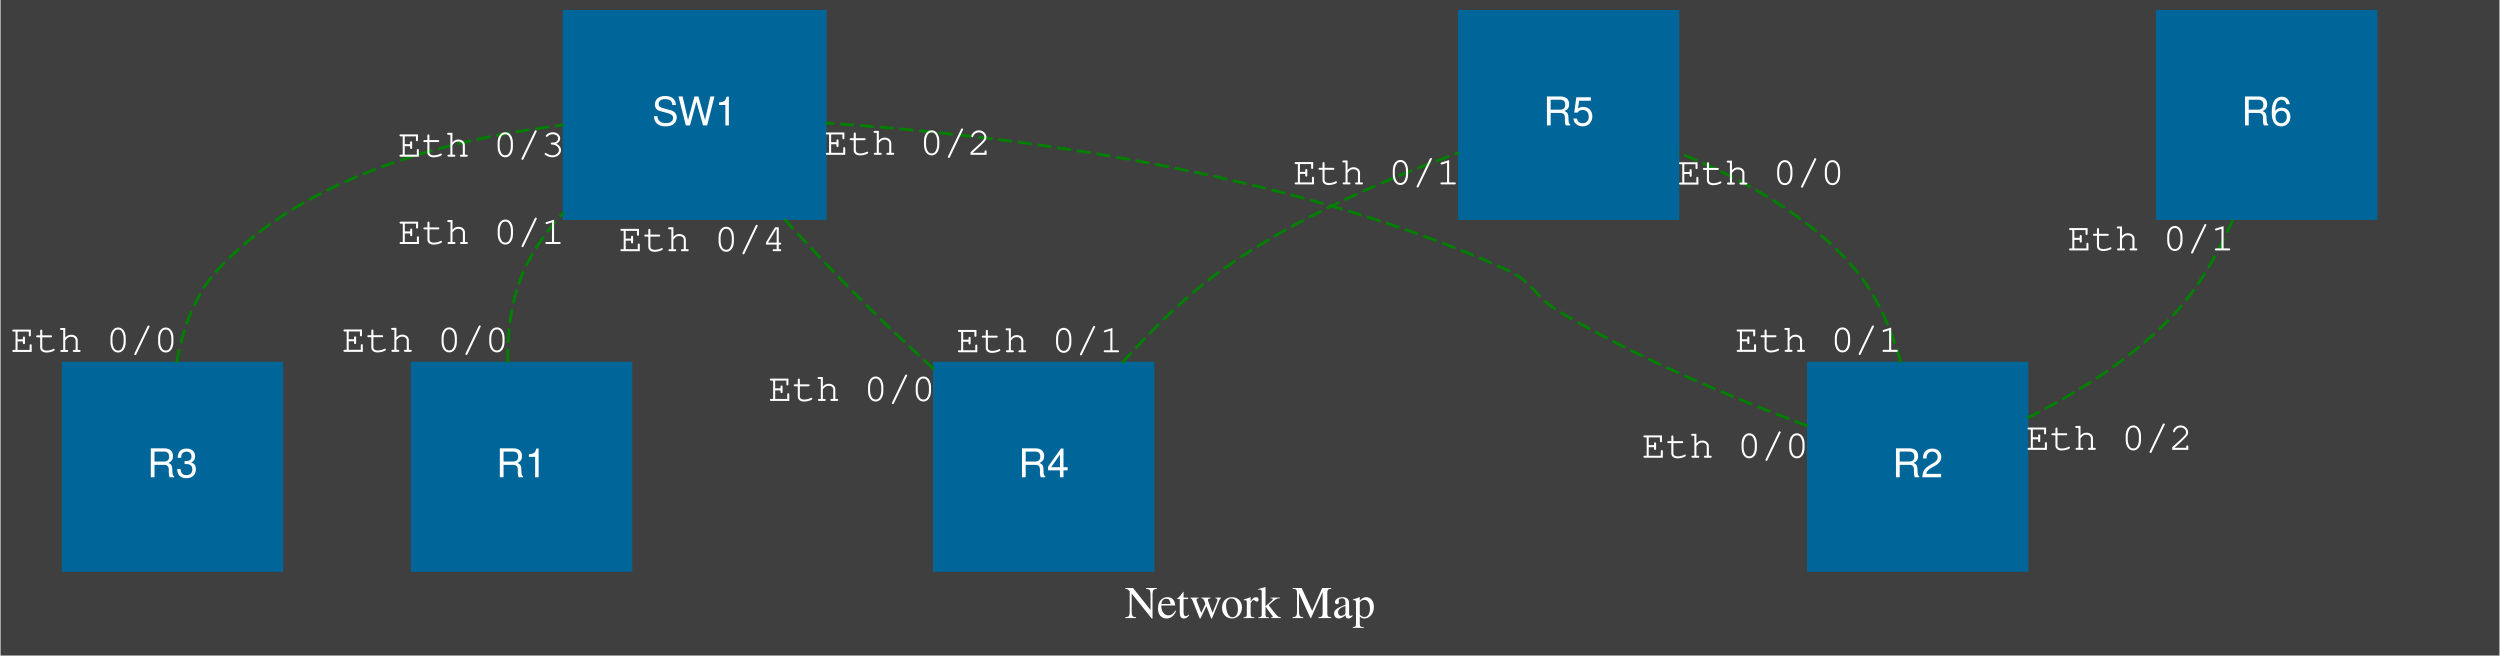
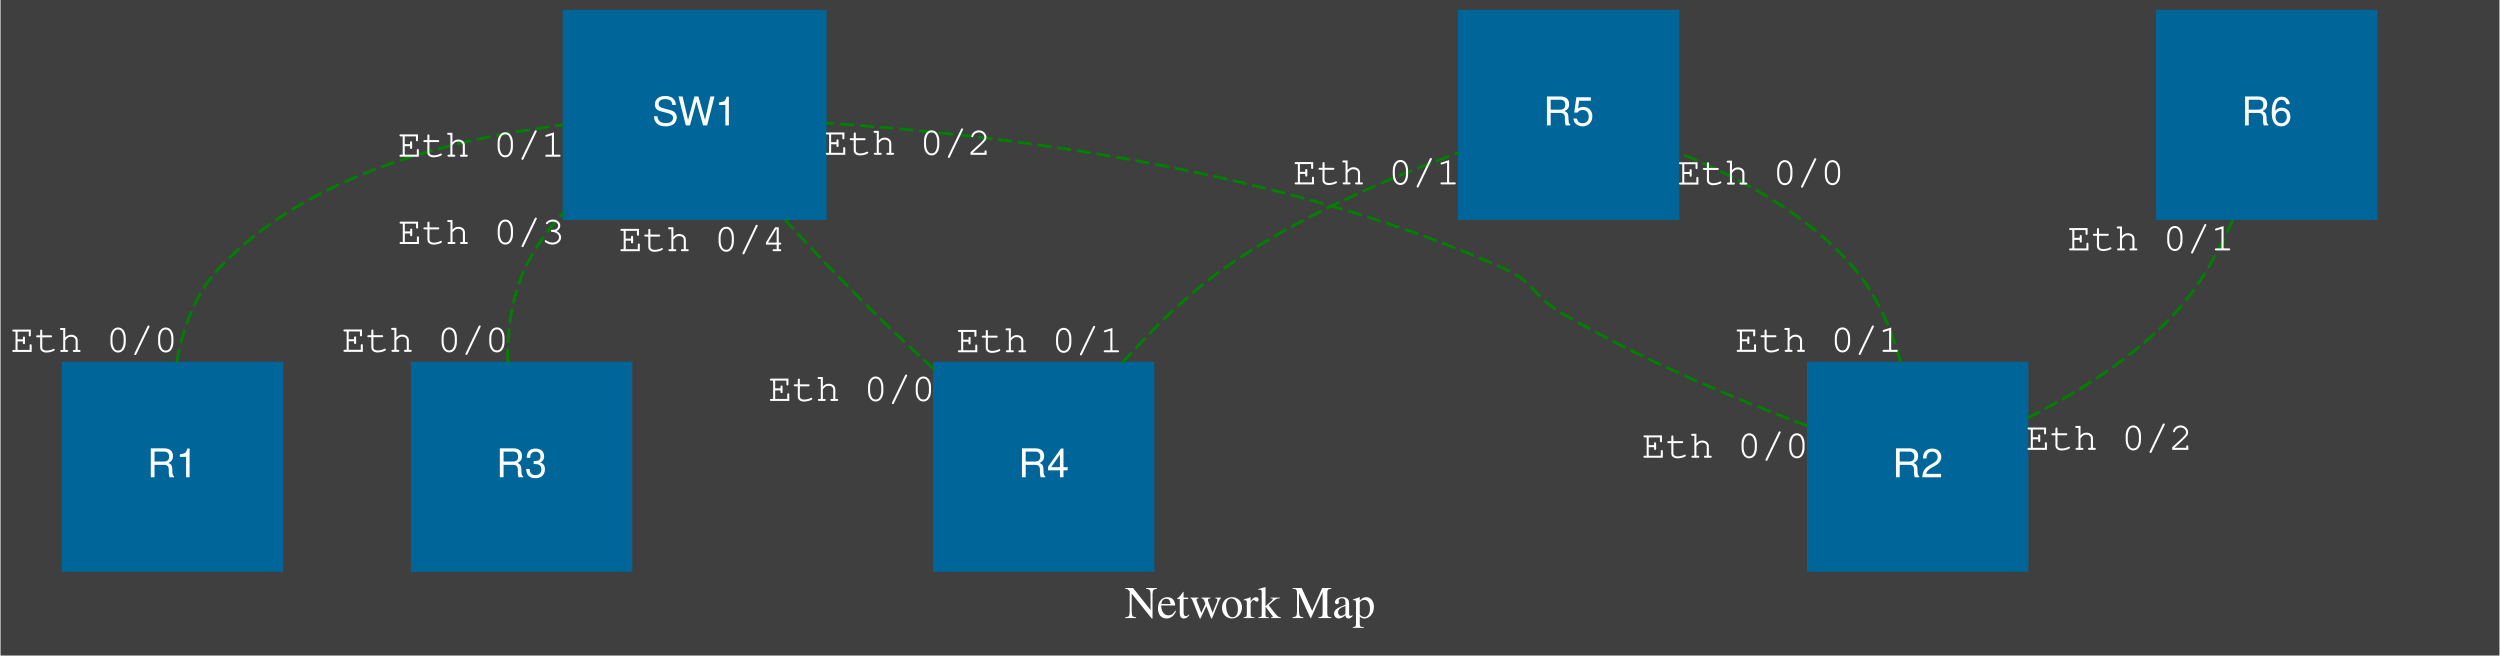
<svg xmlns="http://www.w3.org/2000/svg" width="881pt" height="231pt" viewBox="0.00 0.00 880.59 231.00">
  <g id="graph0" class="graph" transform="scale(1 1) rotate(0) translate(4 227)">
    <polygon fill="#3f3f3f" stroke="none" points="-4,4 -4,-227 876.587,-227 876.587,4 -4,4" />
    <text text-anchor="middle" x="436.293" y="-9.2" font-family="Times,serif" font-size="16.00" fill="white">Network Map</text>
    <g id="node1" class="node">
-       <polygon fill="#006699" stroke="#006699" points="95.087,-99 18.087,-99 18.087,-26 95.087,-26 95.087,-99" />
-       <text text-anchor="middle" x="56.587" y="-58.8" font-family="Helvetica,sans-Serif" font-size="14.00" fill="white">R3</text>
+       <polygon fill="#006699" stroke="#006699" points="218.087,-99 141.087,-99 141.087,-26 218.087,-26 218.087,-99" />
+       <text text-anchor="middle" x="179.587" y="-58.8" font-family="Helvetica,sans-Serif" font-size="14.00" fill="white">R3</text>
    </g>
-     <g id="node6" class="node">
+     <g id="node4" class="node">
      <polygon fill="#006699" stroke="#006699" points="286.587,-223 194.587,-223 194.587,-150 286.587,-150 286.587,-223" />
      <text text-anchor="middle" x="240.587" y="-182.8" font-family="Helvetica,sans-Serif" font-size="14.00" fill="white">SW1</text>
    </g>
    <g id="edge5" class="edge">
+       <path fill="none" stroke="green" stroke-dasharray="5,2" d="M174.695,-99.212C174.601,-110.148 175.99,-121.939 180.587,-132 183.951,-139.362 188.87,-146.135 194.468,-152.207" />
+       <text text-anchor="middle" x="230.587" y="-120.8" font-family="Courier,monospace" font-size="14.00" fill="white">            </text>
+       <text text-anchor="middle" x="165.468" y="-141.007" font-family="Courier,monospace" font-size="14.00" fill="white">Eth 0/3</text>
+       <text text-anchor="middle" x="145.695" y="-103.012" font-family="Courier,monospace" font-size="14.00" fill="white">Eth 0/0</text>
+     </g>
+     <g id="node2" class="node">
+       <polygon fill="#006699" stroke="#006699" points="402.087,-99 325.087,-99 325.087,-26 402.087,-26 402.087,-99" />
+       <text text-anchor="middle" x="363.587" y="-58.8" font-family="Helvetica,sans-Serif" font-size="14.00" fill="white">R4</text>
+     </g>
+     <g id="edge6" class="edge">
+       <path fill="none" stroke="green" stroke-dasharray="5,2" d="M324.978,-96.908C317.752,-103.445 310.349,-110.341 303.587,-117 293.11,-127.316 282.121,-138.954 272.308,-149.67" />
+       <text text-anchor="middle" x="353.587" y="-120.8" font-family="Courier,monospace" font-size="14.00" fill="white">            </text>
+       <text text-anchor="middle" x="243.308" y="-138.47" font-family="Courier,monospace" font-size="14.00" fill="white">Eth 0/4</text>
+       <text text-anchor="middle" x="295.978" y="-85.708" font-family="Courier,monospace" font-size="14.00" fill="white">Eth 0/0</text>
+     </g>
+     <g id="node7" class="node">
+       <polygon fill="#006699" stroke="#006699" points="587.087,-223 510.087,-223 510.087,-150 587.087,-150 587.087,-223" />
+       <text text-anchor="middle" x="548.587" y="-182.8" font-family="Helvetica,sans-Serif" font-size="14.00" fill="white">R5</text>
+     </g>
+     <g id="edge7" class="edge">
+       <path fill="none" stroke="green" stroke-dasharray="5,2" d="M391.234,-99.053C401.449,-110.601 413.702,-122.797 426.587,-132 452.087,-150.214 484.772,-164.135 509.892,-173.205" />
+       <text text-anchor="middle" x="476.587" y="-120.8" font-family="Courier,monospace" font-size="14.00" fill="white">            </text>
+       <text text-anchor="middle" x="480.892" y="-162.005" font-family="Courier,monospace" font-size="14.00" fill="white">Eth 0/1</text>
+       <text text-anchor="middle" x="362.234" y="-102.853" font-family="Courier,monospace" font-size="14.00" fill="white">Eth 0/1</text>
+     </g>
+     <g id="node3" class="node">
+       <polygon fill="#006699" stroke="#006699" points="95.087,-99 18.087,-99 18.087,-26 95.087,-26 95.087,-99" />
+       <text text-anchor="middle" x="56.587" y="-58.8" font-family="Helvetica,sans-Serif" font-size="14.00" fill="white">R1</text>
+     </g>
+     <g id="edge1" class="edge">
      <path fill="none" stroke="green" stroke-dasharray="5,2" d="M58,-99.171C60.129,-110.865 64.381,-123.121 72.587,-132 103.852,-165.833 156.42,-178.376 194.437,-182.969" />
      <text text-anchor="middle" x="122.587" y="-120.8" font-family="Courier,monospace" font-size="14.00" fill="white">            </text>
-       <text text-anchor="middle" x="165.437" y="-171.769" font-family="Courier,monospace" font-size="14.00" fill="white">Eth 0/3</text>
+       <text text-anchor="middle" x="165.437" y="-171.769" font-family="Courier,monospace" font-size="14.00" fill="white">Eth 0/1</text>
      <text text-anchor="middle" x="29" y="-102.971" font-family="Courier,monospace" font-size="14.00" fill="white">Eth 0/0</text>
    </g>
-     <g id="node2" class="node">
+     <g id="node5" class="node">
+       <polygon fill="#006699" stroke="#006699" points="833.087,-223 756.087,-223 756.087,-150 833.087,-150 833.087,-223" />
+       <text text-anchor="middle" x="794.587" y="-182.8" font-family="Helvetica,sans-Serif" font-size="14.00" fill="white">R6</text>
+     </g>
+     <g id="node6" class="node">
      <polygon fill="#006699" stroke="#006699" points="710.087,-99 633.087,-99 633.087,-26 710.087,-26 710.087,-99" />
      <text text-anchor="middle" x="671.587" y="-58.8" font-family="Helvetica,sans-Serif" font-size="14.00" fill="white">R2</text>
    </g>
-     <g id="node3" class="node">
-       <polygon fill="#006699" stroke="#006699" points="587.087,-223 510.087,-223 510.087,-150 587.087,-150 587.087,-223" />
-       <text text-anchor="middle" x="548.587" y="-182.8" font-family="Helvetica,sans-Serif" font-size="14.00" fill="white">R5</text>
+     <g id="edge2" class="edge">
+       <path fill="none" stroke="green" stroke-dasharray="5,2" d="M632.814,-76.885C607.215,-86.455 573.392,-100.524 545.587,-117 536.331,-122.484 536.381,-127.548 526.587,-132 447.259,-168.056 344.981,-179.812 286.7,-183.645" />
+       <text text-anchor="middle" x="595.587" y="-120.8" font-family="Courier,monospace" font-size="14.00" fill="white">            </text>
+       <text text-anchor="middle" x="315.7" y="-172.445" font-family="Courier,monospace" font-size="14.00" fill="white">Eth 0/2</text>
+       <text text-anchor="middle" x="603.814" y="-65.685" font-family="Courier,monospace" font-size="14.00" fill="white">Eth 0/0</text>
+     </g>
+     <g id="edge4" class="edge">
+       <path fill="none" stroke="green" stroke-dasharray="5,2" d="M710.175,-79.662C727.909,-88.601 748.157,-101.139 762.587,-117 771.154,-126.418 777.824,-138.534 782.803,-149.95" />
+       <text text-anchor="middle" x="822.587" y="-120.8" font-family="Courier,monospace" font-size="14.00" fill="white">            </text>
+       <text text-anchor="middle" x="753.803" y="-138.75" font-family="Courier,monospace" font-size="14.00" fill="white">Eth 0/1</text>
+       <text text-anchor="middle" x="739.175" y="-68.462" font-family="Courier,monospace" font-size="14.00" fill="white">Eth 0/2</text>
    </g>
    <g id="edge3" class="edge">
      <path fill="none" stroke="green" stroke-dasharray="5,2" d="M665.672,-99.2C662.409,-110.627 657.366,-122.712 649.587,-132 633.406,-151.319 608.422,-164.637 587.352,-173.153" />
      <text text-anchor="middle" x="708.587" y="-120.8" font-family="Courier,monospace" font-size="14.00" fill="white">            </text>
      <text text-anchor="middle" x="616.352" y="-161.953" font-family="Courier,monospace" font-size="14.00" fill="white">Eth 0/0</text>
      <text text-anchor="middle" x="636.672" y="-103" font-family="Courier,monospace" font-size="14.00" fill="white">Eth 0/1</text>
    </g>
-     <g id="node4" class="node">
-       <polygon fill="#006699" stroke="#006699" points="833.087,-223 756.087,-223 756.087,-150 833.087,-150 833.087,-223" />
-       <text text-anchor="middle" x="794.587" y="-182.8" font-family="Helvetica,sans-Serif" font-size="14.00" fill="white">R6</text>
-     </g>
-     <g id="edge4" class="edge">
-       <path fill="none" stroke="green" stroke-dasharray="5,2" d="M710.175,-79.662C727.909,-88.601 748.157,-101.139 762.587,-117 771.154,-126.418 777.824,-138.534 782.803,-149.95" />
-       <text text-anchor="middle" x="822.587" y="-120.8" font-family="Courier,monospace" font-size="14.00" fill="white">            </text>
-       <text text-anchor="middle" x="753.803" y="-138.75" font-family="Courier,monospace" font-size="14.00" fill="white">Eth 0/1</text>
-       <text text-anchor="middle" x="739.175" y="-68.462" font-family="Courier,monospace" font-size="14.00" fill="white">Eth 0/2</text>
-     </g>
-     <g id="edge2" class="edge">
-       <path fill="none" stroke="green" stroke-dasharray="5,2" d="M632.814,-76.885C607.215,-86.455 573.392,-100.524 545.587,-117 536.331,-122.484 536.381,-127.548 526.587,-132 447.259,-168.056 344.981,-179.812 286.7,-183.645" />
-       <text text-anchor="middle" x="595.587" y="-120.8" font-family="Courier,monospace" font-size="14.00" fill="white">            </text>
-       <text text-anchor="middle" x="315.7" y="-172.445" font-family="Courier,monospace" font-size="14.00" fill="white">Eth 0/2</text>
-       <text text-anchor="middle" x="603.814" y="-65.685" font-family="Courier,monospace" font-size="14.00" fill="white">Eth 0/0</text>
-     </g>
-     <g id="node5" class="node">
-       <polygon fill="#006699" stroke="#006699" points="218.087,-99 141.087,-99 141.087,-26 218.087,-26 218.087,-99" />
-       <text text-anchor="middle" x="179.587" y="-58.8" font-family="Helvetica,sans-Serif" font-size="14.00" fill="white">R1</text>
-     </g>
-     <g id="edge1" class="edge">
-       <path fill="none" stroke="green" stroke-dasharray="5,2" d="M174.695,-99.212C174.601,-110.148 175.99,-121.939 180.587,-132 183.951,-139.362 188.87,-146.135 194.468,-152.207" />
-       <text text-anchor="middle" x="230.587" y="-120.8" font-family="Courier,monospace" font-size="14.00" fill="white">            </text>
-       <text text-anchor="middle" x="165.468" y="-141.007" font-family="Courier,monospace" font-size="14.00" fill="white">Eth 0/1</text>
-       <text text-anchor="middle" x="145.695" y="-103.012" font-family="Courier,monospace" font-size="14.00" fill="white">Eth 0/0</text>
-     </g>
-     <g id="node7" class="node">
-       <polygon fill="#006699" stroke="#006699" points="402.087,-99 325.087,-99 325.087,-26 402.087,-26 402.087,-99" />
-       <text text-anchor="middle" x="363.587" y="-58.8" font-family="Helvetica,sans-Serif" font-size="14.00" fill="white">R4</text>
-     </g>
-     <g id="edge7" class="edge">
-       <path fill="none" stroke="green" stroke-dasharray="5,2" d="M391.234,-99.053C401.449,-110.601 413.702,-122.797 426.587,-132 452.087,-150.214 484.772,-164.135 509.892,-173.205" />
-       <text text-anchor="middle" x="476.587" y="-120.8" font-family="Courier,monospace" font-size="14.00" fill="white">            </text>
-       <text text-anchor="middle" x="480.892" y="-162.005" font-family="Courier,monospace" font-size="14.00" fill="white">Eth 0/1</text>
-       <text text-anchor="middle" x="362.234" y="-102.853" font-family="Courier,monospace" font-size="14.00" fill="white">Eth 0/1</text>
-     </g>
-     <g id="edge6" class="edge">
-       <path fill="none" stroke="green" stroke-dasharray="5,2" d="M324.978,-96.908C317.752,-103.445 310.349,-110.341 303.587,-117 293.11,-127.316 282.121,-138.954 272.308,-149.67" />
-       <text text-anchor="middle" x="353.587" y="-120.8" font-family="Courier,monospace" font-size="14.00" fill="white">            </text>
-       <text text-anchor="middle" x="243.308" y="-138.47" font-family="Courier,monospace" font-size="14.00" fill="white">Eth 0/4</text>
-       <text text-anchor="middle" x="295.978" y="-85.708" font-family="Courier,monospace" font-size="14.00" fill="white">Eth 0/0</text>
-     </g>
  </g>
</svg>
